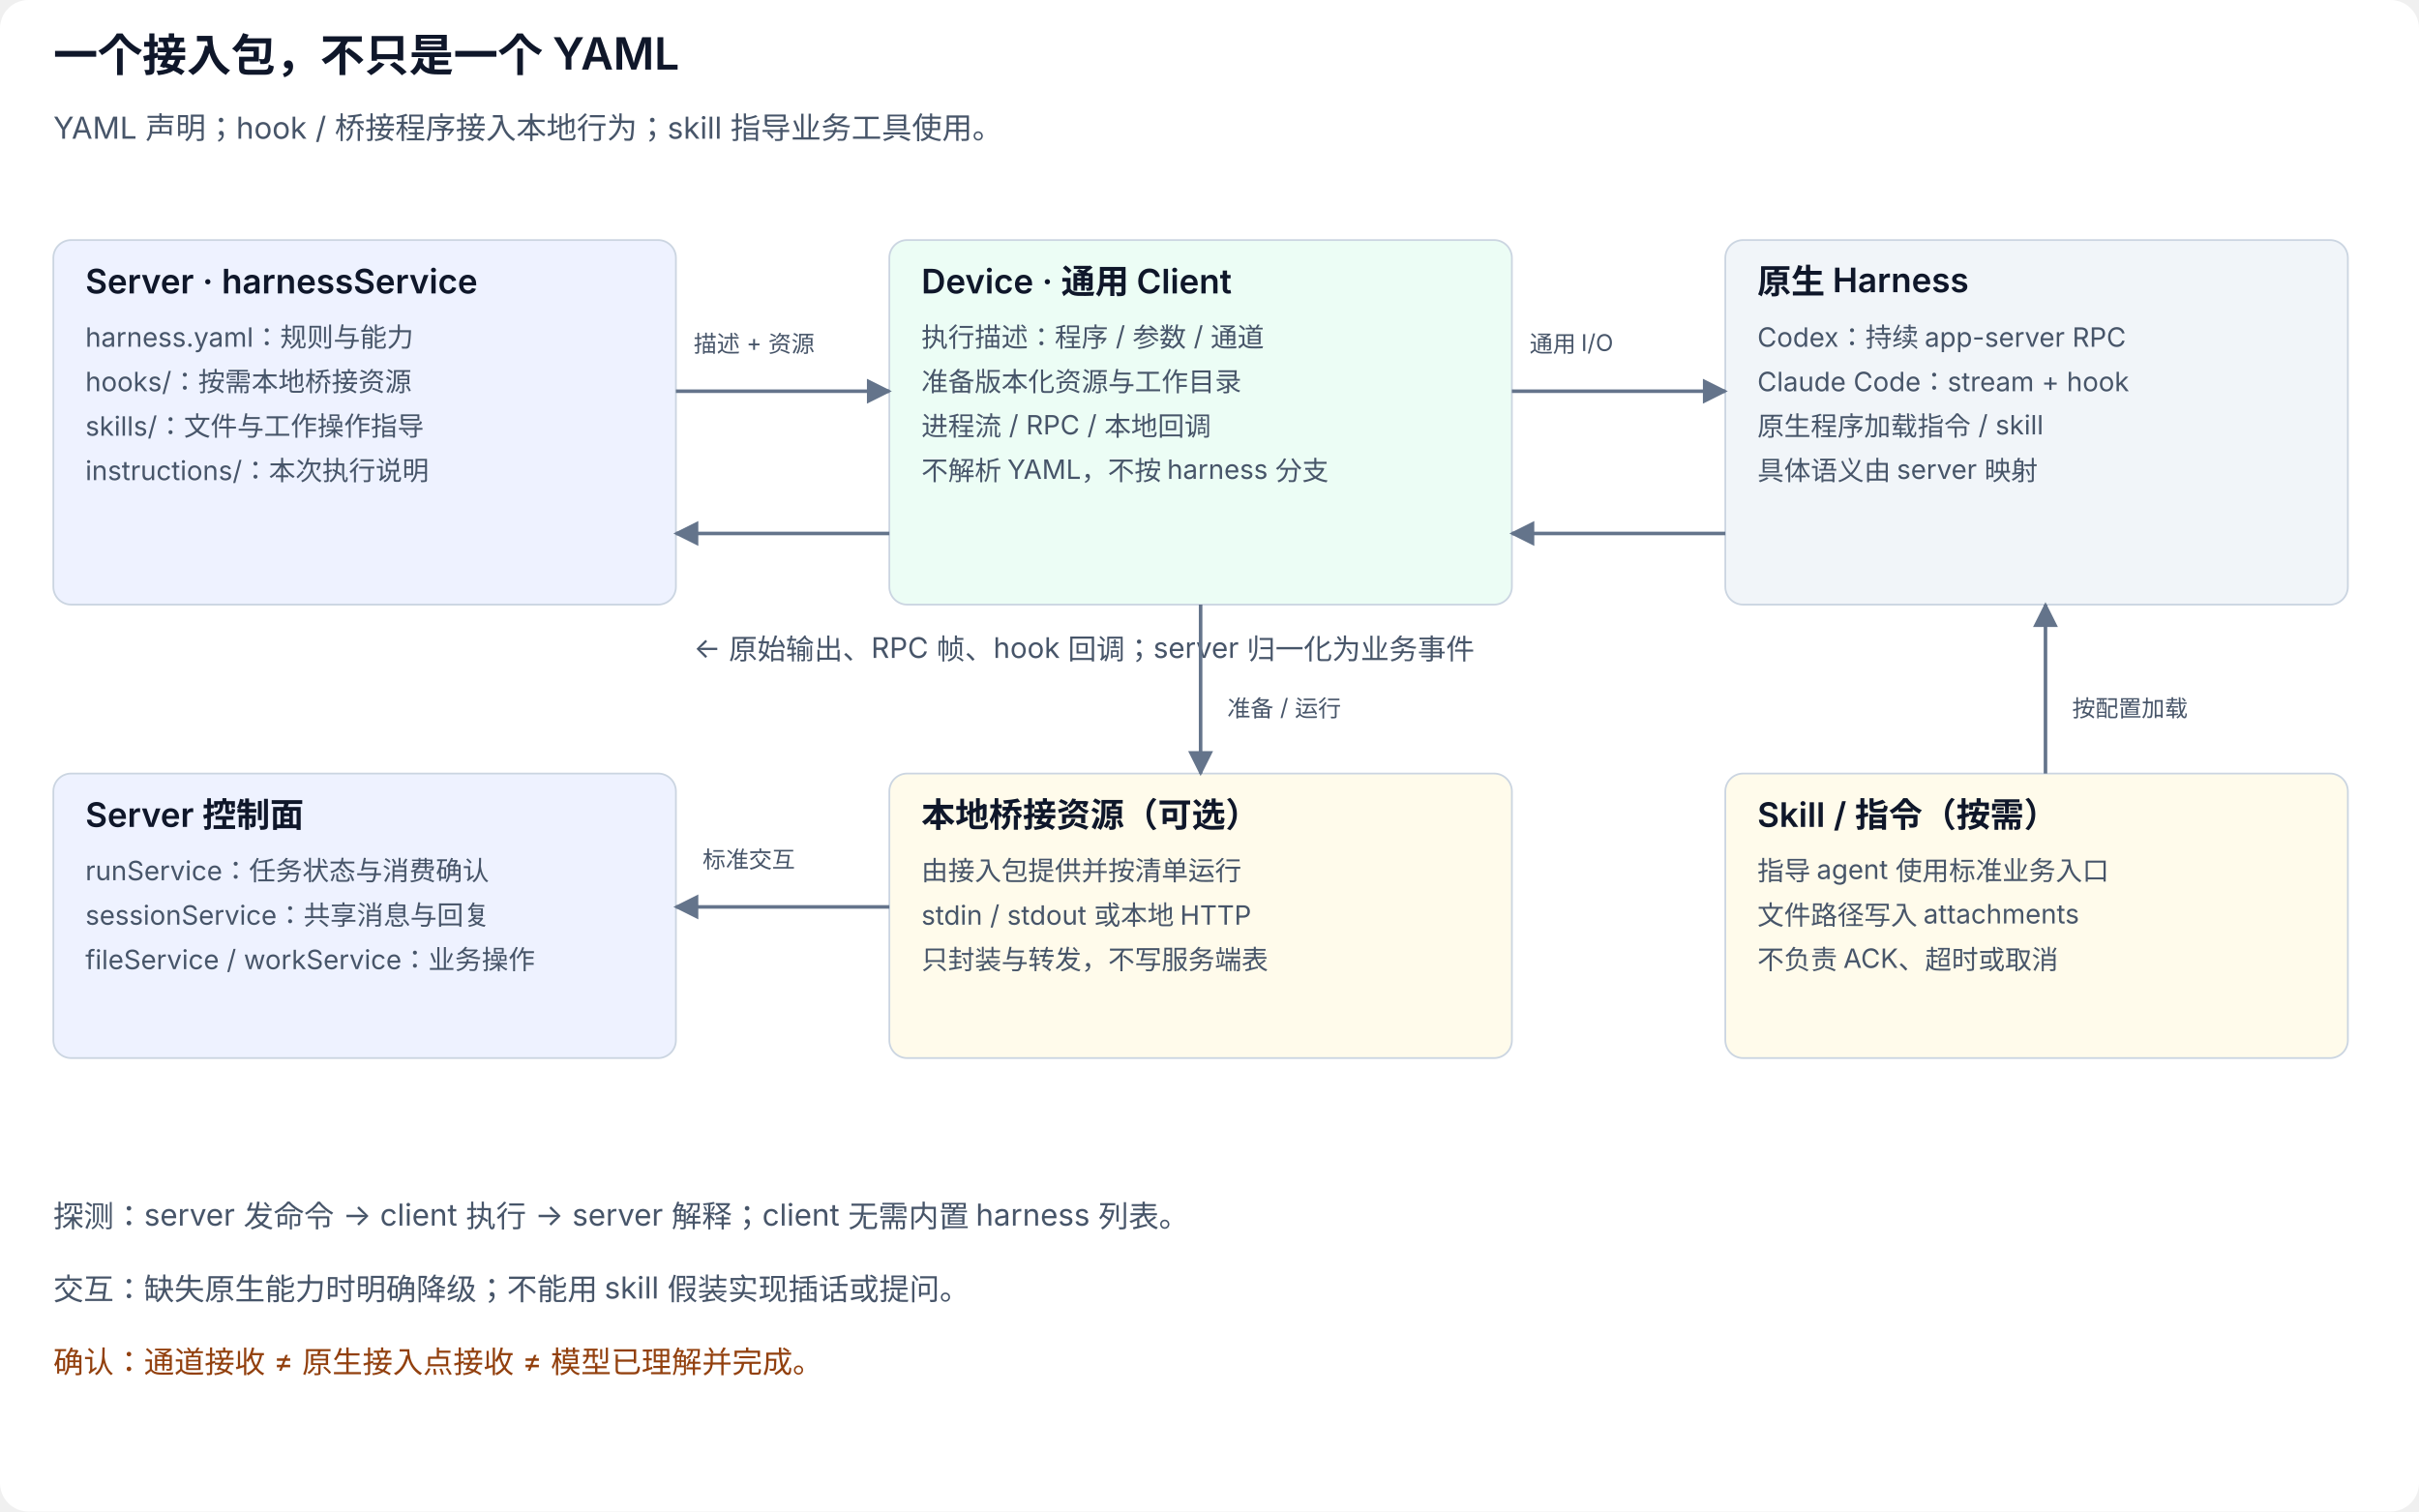
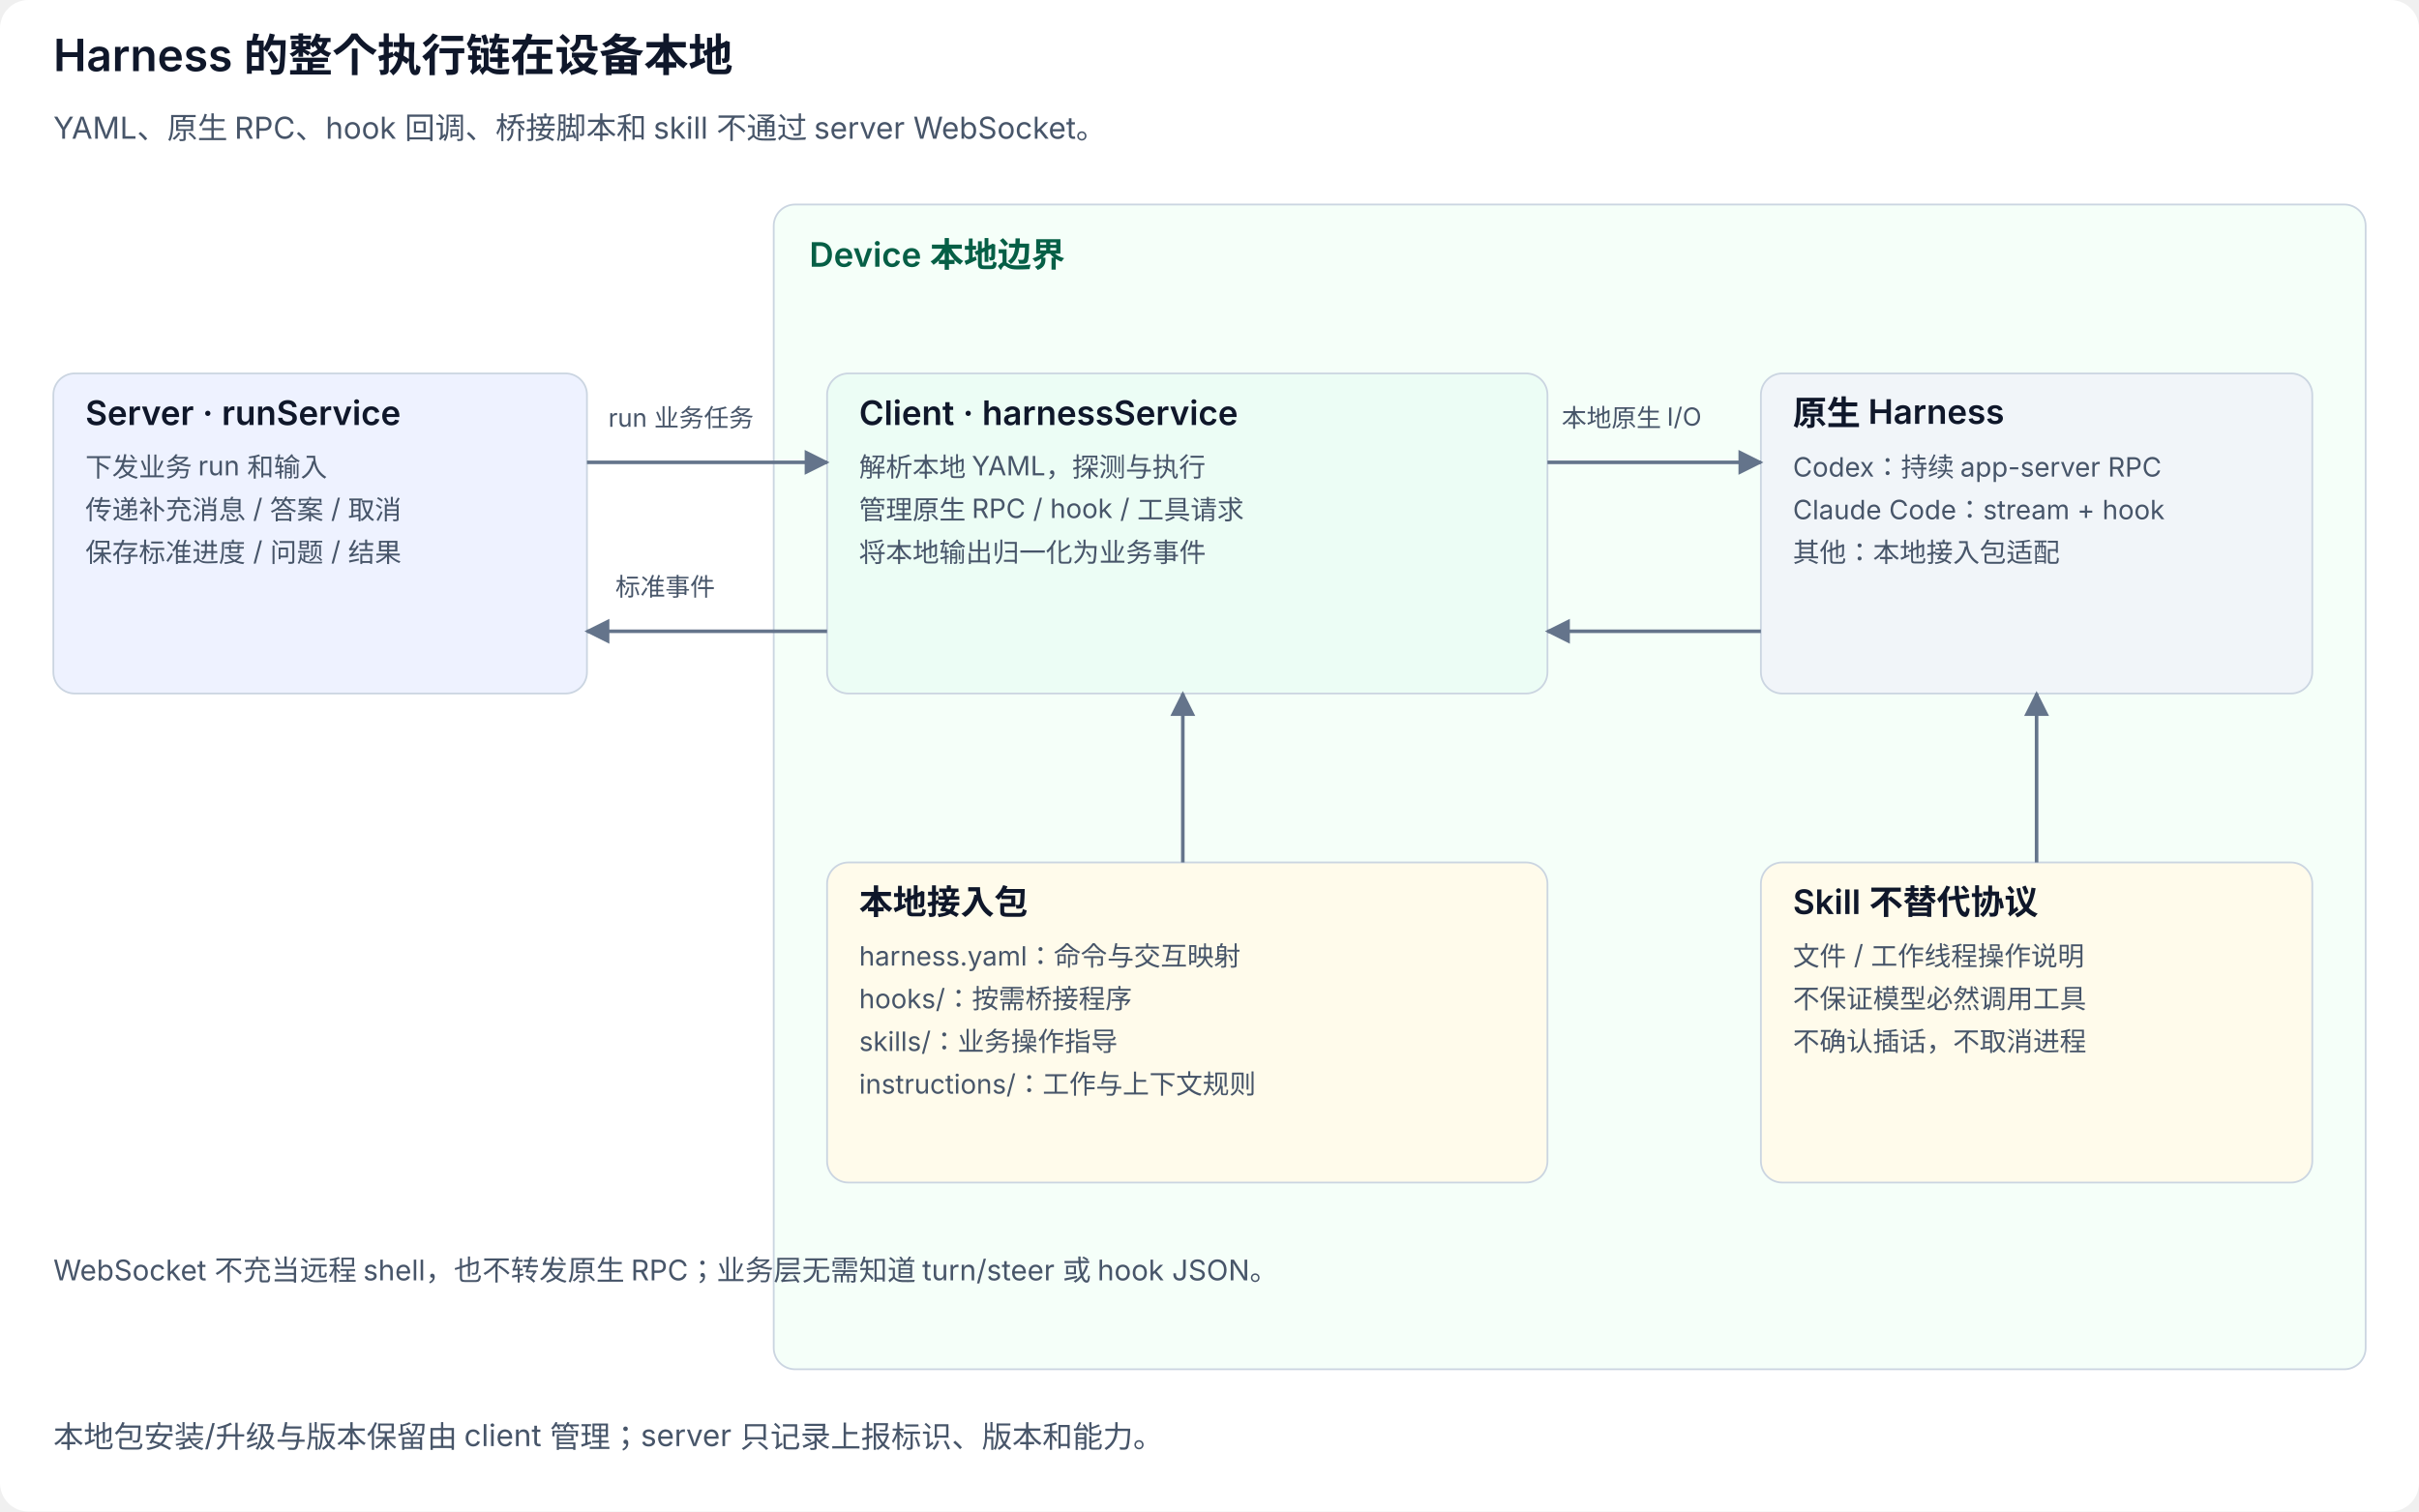
<svg xmlns="http://www.w3.org/2000/svg" width="1360" height="850" viewBox="0 0 1360 850" font-family="-apple-system, Segoe UI, PingFang SC, Microsoft YaHei, sans-serif" role="img" aria-labelledby="title desc">
  <defs>
    <marker id="a" viewBox="0 0 10 10" refX="9" refY="5" markerWidth="7" markerHeight="7" orient="auto-start-reverse">
      <path d="M0,0 L10,5 L0,10 z" fill="#64748b" />
    </marker>
  </defs>
  <rect width="1360" height="850" rx="16" fill="white" />
-   <text x="30" y="40" font-size="25" fill="#0f172a" font-weight="600">一个接入包，不只是一个 YAML</text>
-   <text x="30" y="78" font-size="17" fill="#475569">YAML 声明；hook / 桥接程序接入本地行为；skill 指导业务工具使用。</text>
-   <rect x="30" y="135" width="350" height="205" rx="10" fill="#eef2ff" stroke="#cbd5e1" />
-   <text x="48" y="165" font-size="19" fill="#0f172a" font-weight="600">Server · harnessService</text>
-   <text x="48" y="195" font-size="15" fill="#475569">harness.yaml：规则与能力</text>
-   <text x="48" y="220" font-size="15" fill="#475569">hooks/：按需本地桥接资源</text>
-   <text x="48" y="245" font-size="15" fill="#475569">skills/：文件与工作操作指导</text>
-   <text x="48" y="270" font-size="15" fill="#475569">instructions/：本次执行说明</text>
-   <rect x="500" y="135" width="350" height="205" rx="10" fill="#ecfdf5" stroke="#cbd5e1" />
-   <text x="518" y="165" font-size="19" fill="#0f172a" font-weight="600">Device · 通用 Client</text>
-   <text x="518" y="195" font-size="15" fill="#475569">执行描述：程序 / 参数 / 通道</text>
-   <text x="518" y="220" font-size="15" fill="#475569">准备版本化资源与工作目录</text>
-   <text x="518" y="245" font-size="15" fill="#475569">进程流 / RPC / 本地回调</text>
-   <text x="518" y="270" font-size="15" fill="#475569">不解析 YAML，不按 harness 分支</text>
-   <rect x="970" y="135" width="350" height="205" rx="10" fill="#f1f5f9" stroke="#cbd5e1" />
-   <text x="988" y="165" font-size="19" fill="#0f172a" font-weight="600">原生 Harness</text>
-   <text x="988" y="195" font-size="15" fill="#475569">Codex：持续 app-server RPC</text>
-   <text x="988" y="220" font-size="15" fill="#475569">Claude Code：stream + hook</text>
-   <text x="988" y="245" font-size="15" fill="#475569">原生程序加载指令 / skill</text>
-   <text x="988" y="270" font-size="15" fill="#475569">具体语义由 server 映射</text>
-   <path d="M380 220 L500 220" fill="none" stroke="#64748b" stroke-width="2" marker-end="url(#a)" />
-   <text x="390" y="198" font-size="13" fill="#475569">描述 + 资源</text>
-   <path d="M850 220 L970 220" fill="none" stroke="#64748b" stroke-width="2" marker-end="url(#a)" />
-   <text x="860" y="198" font-size="13" fill="#475569">通用 I/O</text>
-   <path d="M970 300 L850 300" fill="none" stroke="#64748b" stroke-width="2" marker-end="url(#a)" />
-   <path d="M500 300 L380 300" fill="none" stroke="#64748b" stroke-width="2" marker-end="url(#a)" />
-   <text x="390" y="370" font-size="16" fill="#475569">← 原始输出、RPC 帧、hook 回调；server 归一化为业务事件</text>
-   <rect x="30" y="435" width="350" height="160" rx="10" fill="#eef2ff" stroke="#cbd5e1" />
-   <text x="48" y="465" font-size="19" fill="#0f172a" font-weight="600">Server 控制面</text>
-   <text x="48" y="495" font-size="15" fill="#475569">runService：任务状态与消费确认</text>
-   <text x="48" y="520" font-size="15" fill="#475569">sessionService：共享消息与回复</text>
-   <text x="48" y="545" font-size="15" fill="#475569">fileService / workService：业务操作</text>
-   <rect x="500" y="435" width="350" height="160" rx="10" fill="#fffbeb" stroke="#cbd5e1" />
-   <text x="518" y="465" font-size="19" fill="#0f172a" font-weight="600">本地桥接资源（可选）</text>
-   <text x="518" y="495" font-size="15" fill="#475569">由接入包提供并按清单运行</text>
-   <text x="518" y="520" font-size="15" fill="#475569">stdin / stdout 或本地 HTTP</text>
-   <text x="518" y="545" font-size="15" fill="#475569">只封装与转发，不写服务端表</text>
-   <rect x="970" y="435" width="350" height="160" rx="10" fill="#fffbeb" stroke="#cbd5e1" />
-   <text x="988" y="465" font-size="19" fill="#0f172a" font-weight="600">Skill / 指令（按需）</text>
-   <text x="988" y="495" font-size="15" fill="#475569">指导 agent 使用标准业务入口</text>
-   <text x="988" y="520" font-size="15" fill="#475569">文件路径写入 attachments</text>
-   <text x="988" y="545" font-size="15" fill="#475569">不负责 ACK、超时或取消</text>
-   <path d="M500 510 L380 510" fill="none" stroke="#64748b" stroke-width="2" marker-end="url(#a)" />
-   <text x="395" y="488" font-size="13" fill="#475569">标准交互</text>
-   <path d="M675 340 L675 435" fill="none" stroke="#64748b" stroke-width="2" marker-end="url(#a)" />
-   <text x="690" y="403" font-size="13" fill="#475569">准备 / 运行</text>
-   <path d="M1150 435 L1150 340" fill="none" stroke="#64748b" stroke-width="2" marker-end="url(#a)" />
-   <text x="1165" y="403" font-size="13" fill="#475569">按配置加载</text>
-   <text x="30" y="690" font-size="17" fill="#475569">探测：server 发命令 → client 执行 → server 解释；client 无需内置 harness 列表。</text>
-   <text x="30" y="731" font-size="17" fill="#475569">交互：缺失原生能力时明确降级；不能用 skill 假装实现插话或提问。</text>
-   <text x="30" y="772" font-size="17" fill="#92400e">确认：通道接收 ≠ 原生接入点接收 ≠ 模型已理解并完成。</text>
+   <text x="30" y="40" font-size="25" fill="#0f172a" font-weight="600">Harness 的整个执行链在设备本地</text>
+   <text x="30" y="78" font-size="17" fill="#475569">YAML、原生 RPC、hook 回调、桥接脚本和 skill 不通过 server WebSocket。</text>
+   <rect x="435" y="115" width="895" height="655" rx="12" fill="#f5fff9" stroke="#cbd5e1" />
+   <text x="455" y="150" font-size="19" fill="#065f46" font-weight="600">Device 本地边界</text>
+   <rect x="30" y="210" width="300" height="180" rx="12" fill="#eef2ff" stroke="#cbd5e1" />
+   <text x="48" y="239" font-size="19" fill="#0f172a" font-weight="600">Server · runService</text>
+   <text x="48" y="268" font-size="15" fill="#475569">下发业务 run 和输入</text>
+   <text x="48" y="292" font-size="15" fill="#475569">传递补充消息 / 答案 / 取消</text>
+   <text x="48" y="316" font-size="15" fill="#475569">保存标准进度 / 问题 / 结果</text>
+   <rect x="465" y="210" width="405" height="180" rx="12" fill="#ecfdf5" stroke="#cbd5e1" />
+   <text x="483" y="239" font-size="19" fill="#0f172a" font-weight="600">Client · harnessService</text>
+   <text x="483" y="268" font-size="15" fill="#475569">解析本地 YAML，探测与执行</text>
+   <text x="483" y="292" font-size="15" fill="#475569">管理原生 RPC / hook / 工具请求</text>
+   <text x="483" y="316" font-size="15" fill="#475569">将本地输出归一化为业务事件</text>
+   <rect x="990" y="210" width="310" height="180" rx="12" fill="#f1f5f9" stroke="#cbd5e1" />
+   <text x="1008" y="239" font-size="19" fill="#0f172a" font-weight="600">原生 Harness</text>
+   <text x="1008" y="268" font-size="15" fill="#475569">Codex：持续 app-server RPC</text>
+   <text x="1008" y="292" font-size="15" fill="#475569">Claude Code：stream + hook</text>
+   <text x="1008" y="316" font-size="15" fill="#475569">其他：本地接入包适配</text>
+   <path d="M330 260 H465" fill="none" stroke="#64748b" stroke-width="2" marker-end="url(#a)" />
+   <text x="342" y="240" font-size="14" fill="#475569">run 业务任务</text>
+   <path d="M465 355 H330" fill="none" stroke="#64748b" stroke-width="2" marker-end="url(#a)" />
+   <text x="346" y="335" font-size="14" fill="#475569">标准事件</text>
+   <path d="M870 260 H990" fill="none" stroke="#64748b" stroke-width="2" marker-end="url(#a)" />
+   <text x="878" y="240" font-size="14" fill="#475569">本地原生 I/O</text>
+   <path d="M990 355 H870" fill="none" stroke="#64748b" stroke-width="2" marker-end="url(#a)" />
+   <rect x="465" y="485" width="405" height="180" rx="12" fill="#fffbeb" stroke="#cbd5e1" />
+   <text x="483" y="514" font-size="19" fill="#0f172a" font-weight="600">本地接入包</text>
+   <text x="483" y="543" font-size="15" fill="#475569">harness.yaml：命令与交互映射</text>
+   <text x="483" y="567" font-size="15" fill="#475569">hooks/：按需桥接程序</text>
+   <text x="483" y="591" font-size="15" fill="#475569">skills/：业务操作指导</text>
+   <text x="483" y="615" font-size="15" fill="#475569">instructions/：工作与上下文规则</text>
+   <rect x="990" y="485" width="310" height="180" rx="12" fill="#fffbeb" stroke="#cbd5e1" />
+   <text x="1008" y="514" font-size="19" fill="#0f172a" font-weight="600">Skill 不替代协议</text>
+   <text x="1008" y="543" font-size="15" fill="#475569">文件 / 工作线程操作说明</text>
+   <text x="1008" y="567" font-size="15" fill="#475569">不保证模型必然调用工具</text>
+   <text x="1008" y="591" font-size="15" fill="#475569">不确认插话，不取消进程</text>
+   <path d="M665 485 V390" fill="none" stroke="#64748b" stroke-width="2" marker-end="url(#a)" />
+   <path d="M1145 485 V390" fill="none" stroke="#64748b" stroke-width="2" marker-end="url(#a)" />
+   <text x="30" y="720" font-size="16" fill="#475569">WebSocket 不充当远程 shell，也不转发原生 RPC；业务层无需知道 turn/steer 或 hook JSON。</text>
+   <text x="30" y="814" font-size="17" fill="#475569">本地包安装/升级与版本保留由 client 管理；server 只记录上报标识、版本和能力。</text>
</svg>
